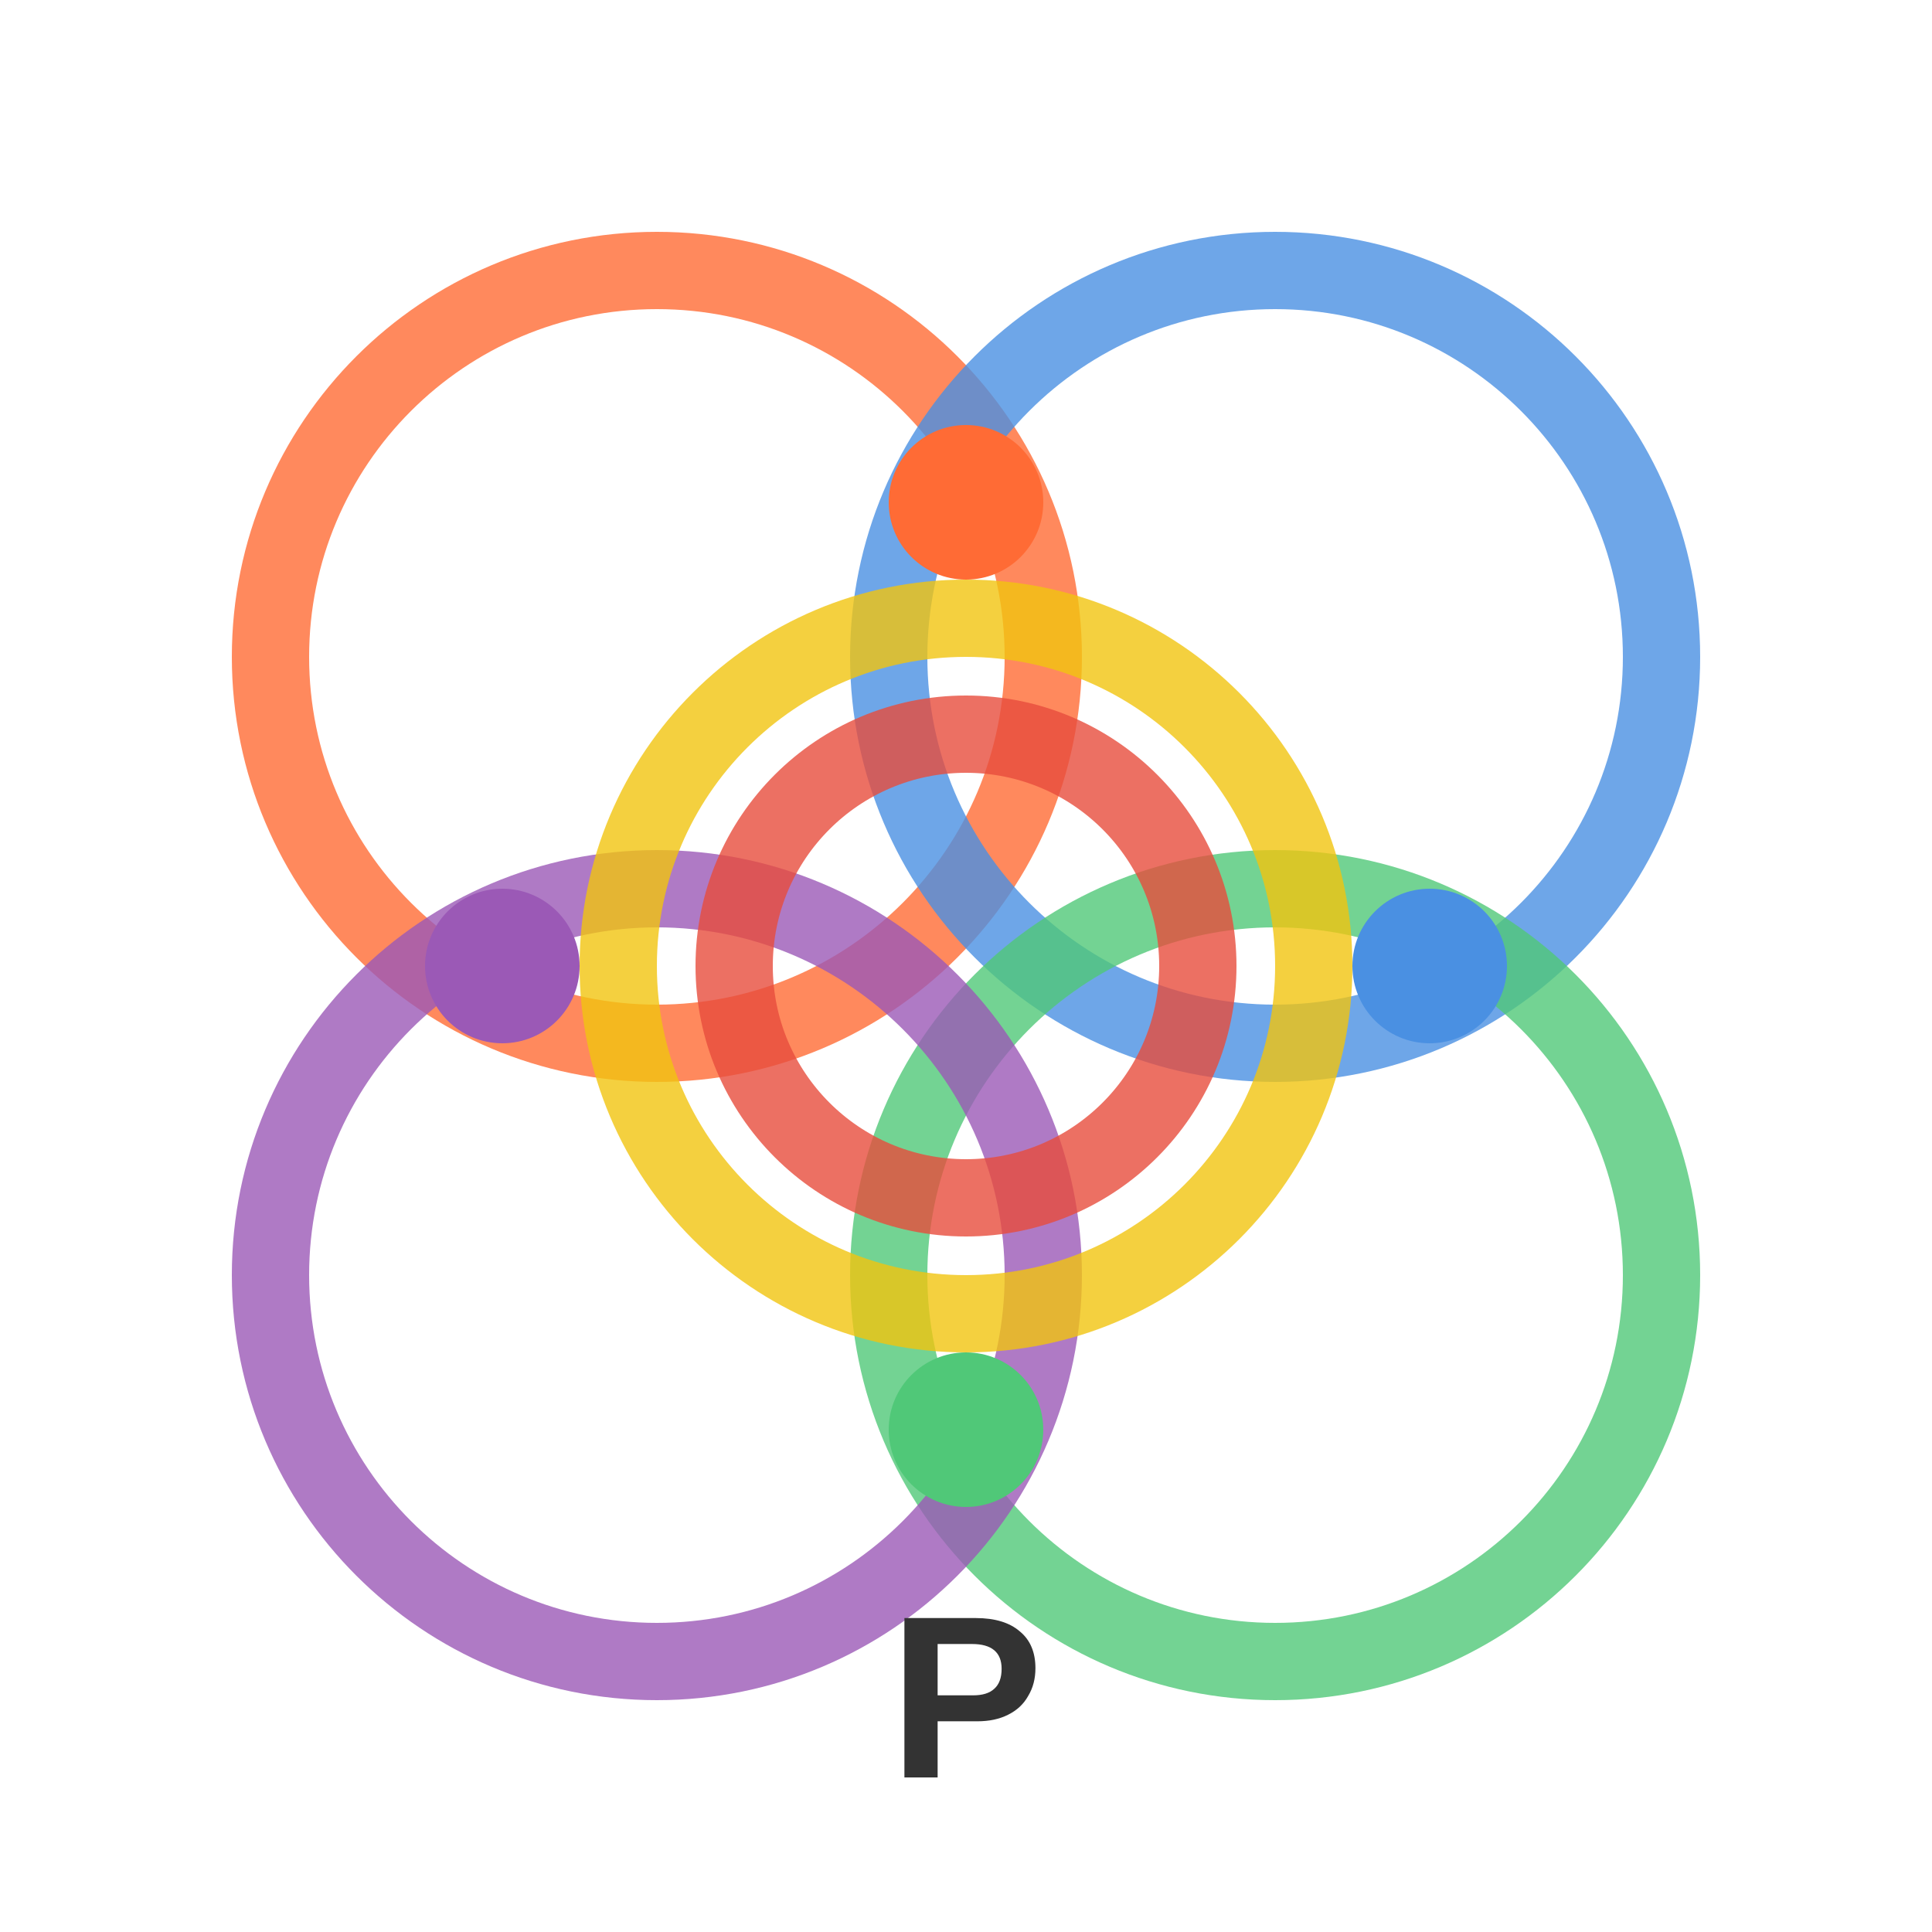
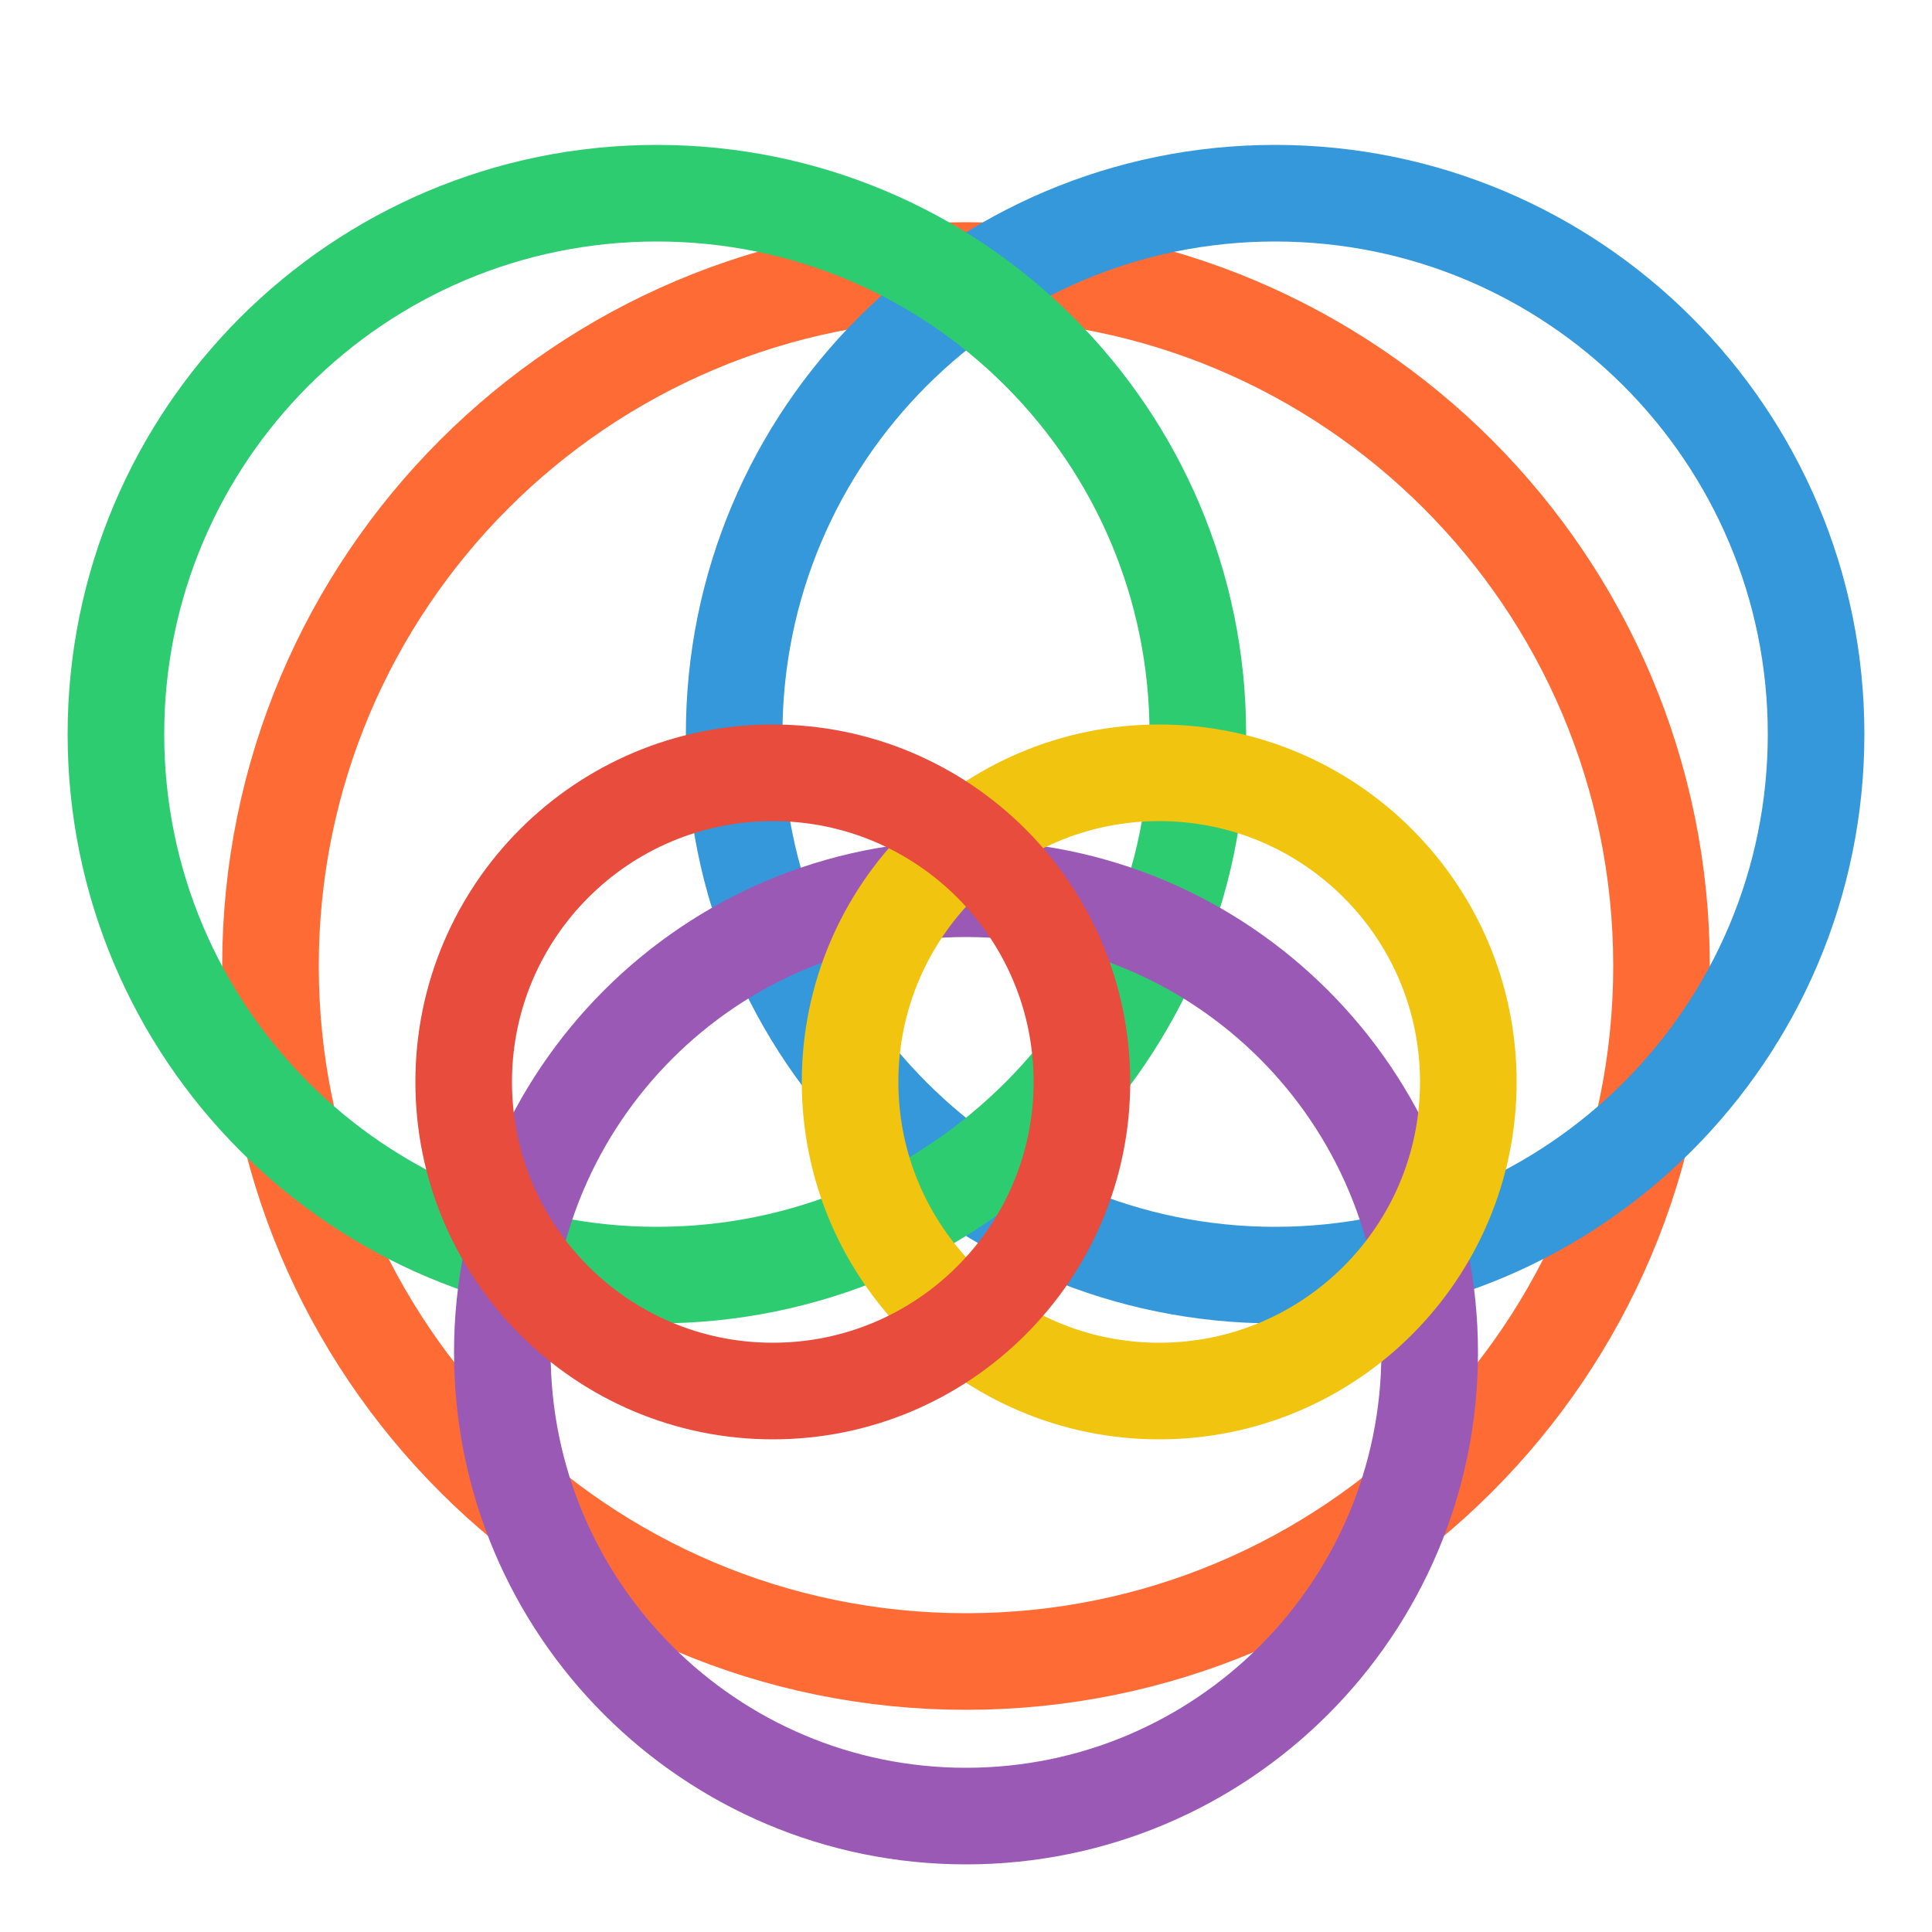
<svg xmlns="http://www.w3.org/2000/svg" width="50" height="50" viewBox="0 0 50 50">
  <defs>
    <style>
-       .link-circle { fill: none; stroke-width: 2; opacity: 0.8; }
-       .orange-link { stroke: #FF6B35; }
-       .blue-link { stroke: #4A90E2; }
-       .green-link { stroke: #50C878; }
-       .purple-link { stroke: #9B59B6; }
-       .yellow-link { stroke: #F1C40F; }
-       .red-link { stroke: #E74C3C; }
-       .parakaleo-text { font-family: Arial, sans-serif; font-size: 6px; font-weight: bold; fill: #333; }
+       .ring { fill: none; stroke-width: 2.5; }
+       .orange { stroke: #FF6B35; }
+       .blue { stroke: #3498DB; }
+       .green { stroke: #2ECC71; }
+       .purple { stroke: #9B59B6; }
+       .yellow { stroke: #F1C40F; }
+       .red { stroke: #E74C3C; }
    </style>
  </defs>
  <g transform="translate(25, 25)">
-     <circle cx="-8" cy="-8" r="10" class="link-circle orange-link" />
-     <circle cx="8" cy="-8" r="10" class="link-circle blue-link" />
-     <circle cx="8" cy="8" r="10" class="link-circle green-link" />
-     <circle cx="-8" cy="8" r="10" class="link-circle purple-link" />
-     <circle cx="0" cy="0" r="9" class="link-circle yellow-link" />
-     <circle cx="0" cy="0" r="6" class="link-circle red-link" />
-     <circle cx="0" cy="-12" r="2" fill="#FF6B35" />
-     <circle cx="12" cy="0" r="2" fill="#4A90E2" />
-     <circle cx="0" cy="12" r="2" fill="#50C878" />
-     <circle cx="-12" cy="0" r="2" fill="#9B59B6" />
+     <circle cx="0" cy="0" r="18" class="ring orange" />
+     <circle cx="8" cy="-6" r="14" class="ring blue" />
+     <circle cx="-8" cy="-6" r="14" class="ring green" />
+     <circle cx="0" cy="10" r="12" class="ring purple" />
+     <circle cx="5" cy="3" r="8" class="ring yellow" />
+     <circle cx="-5" cy="3" r="8" class="ring red" />
  </g>
-   <text x="25" y="46" text-anchor="middle" class="parakaleo-text">P</text>
</svg>
